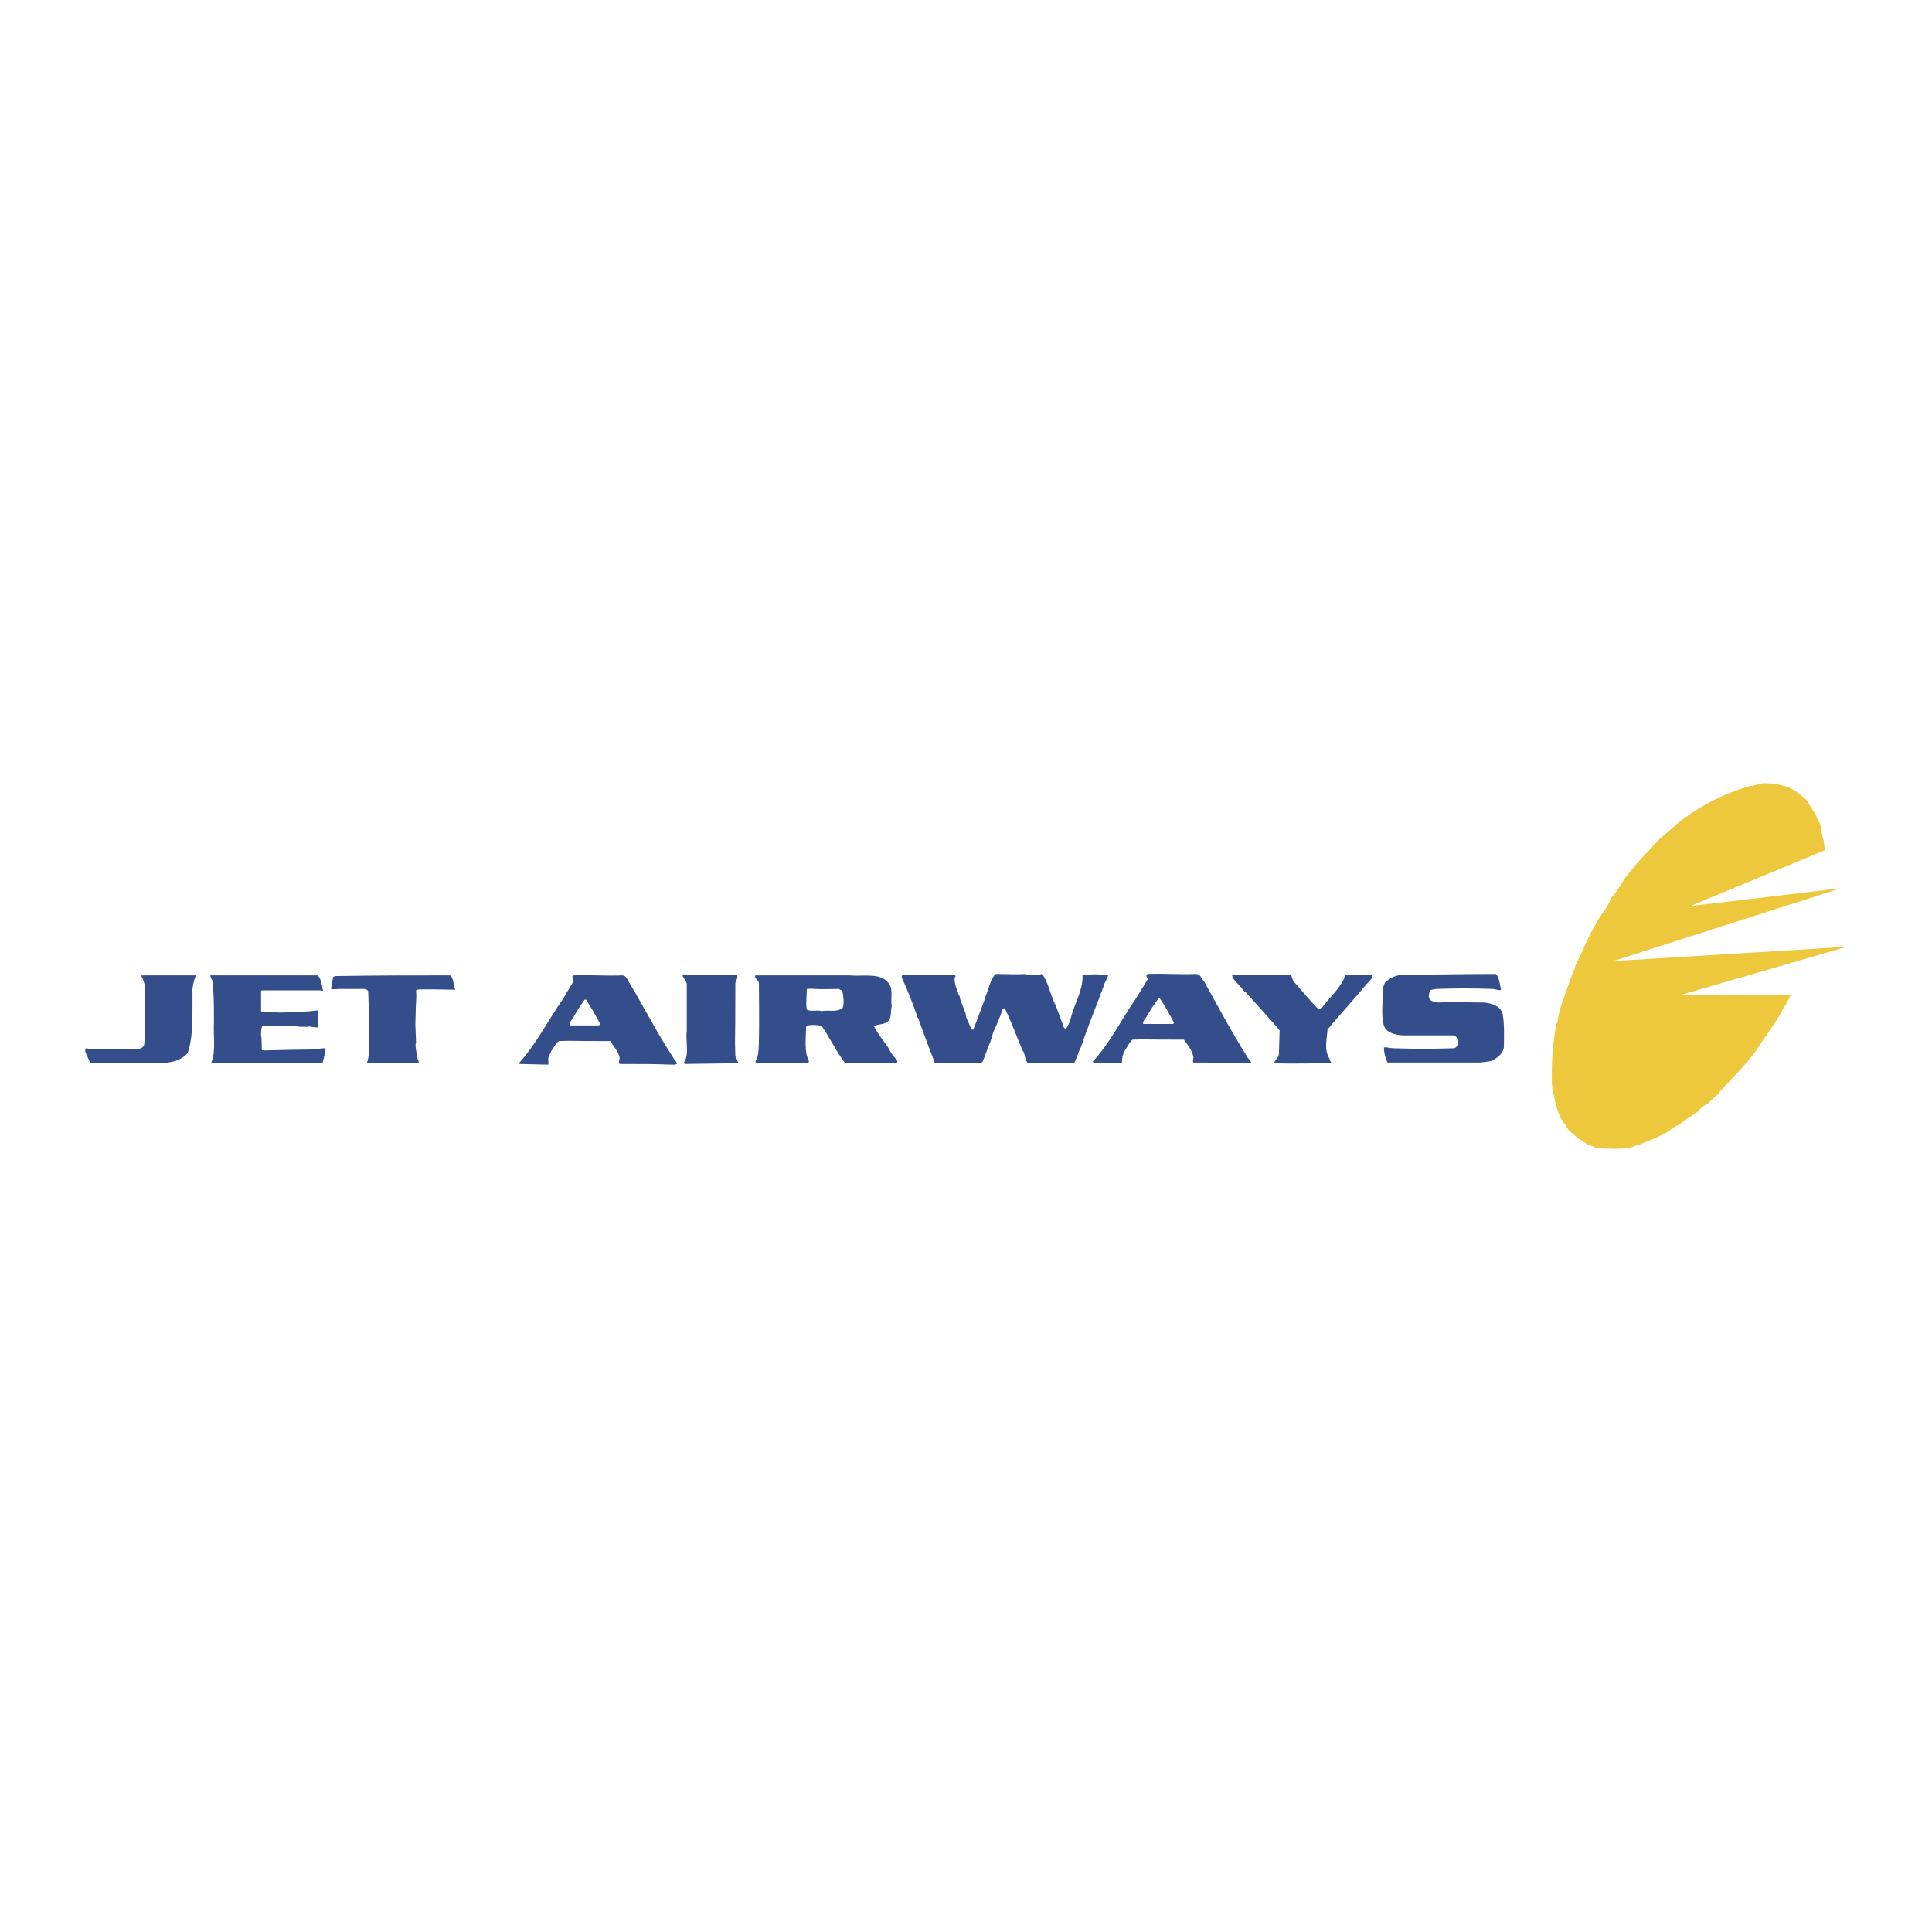
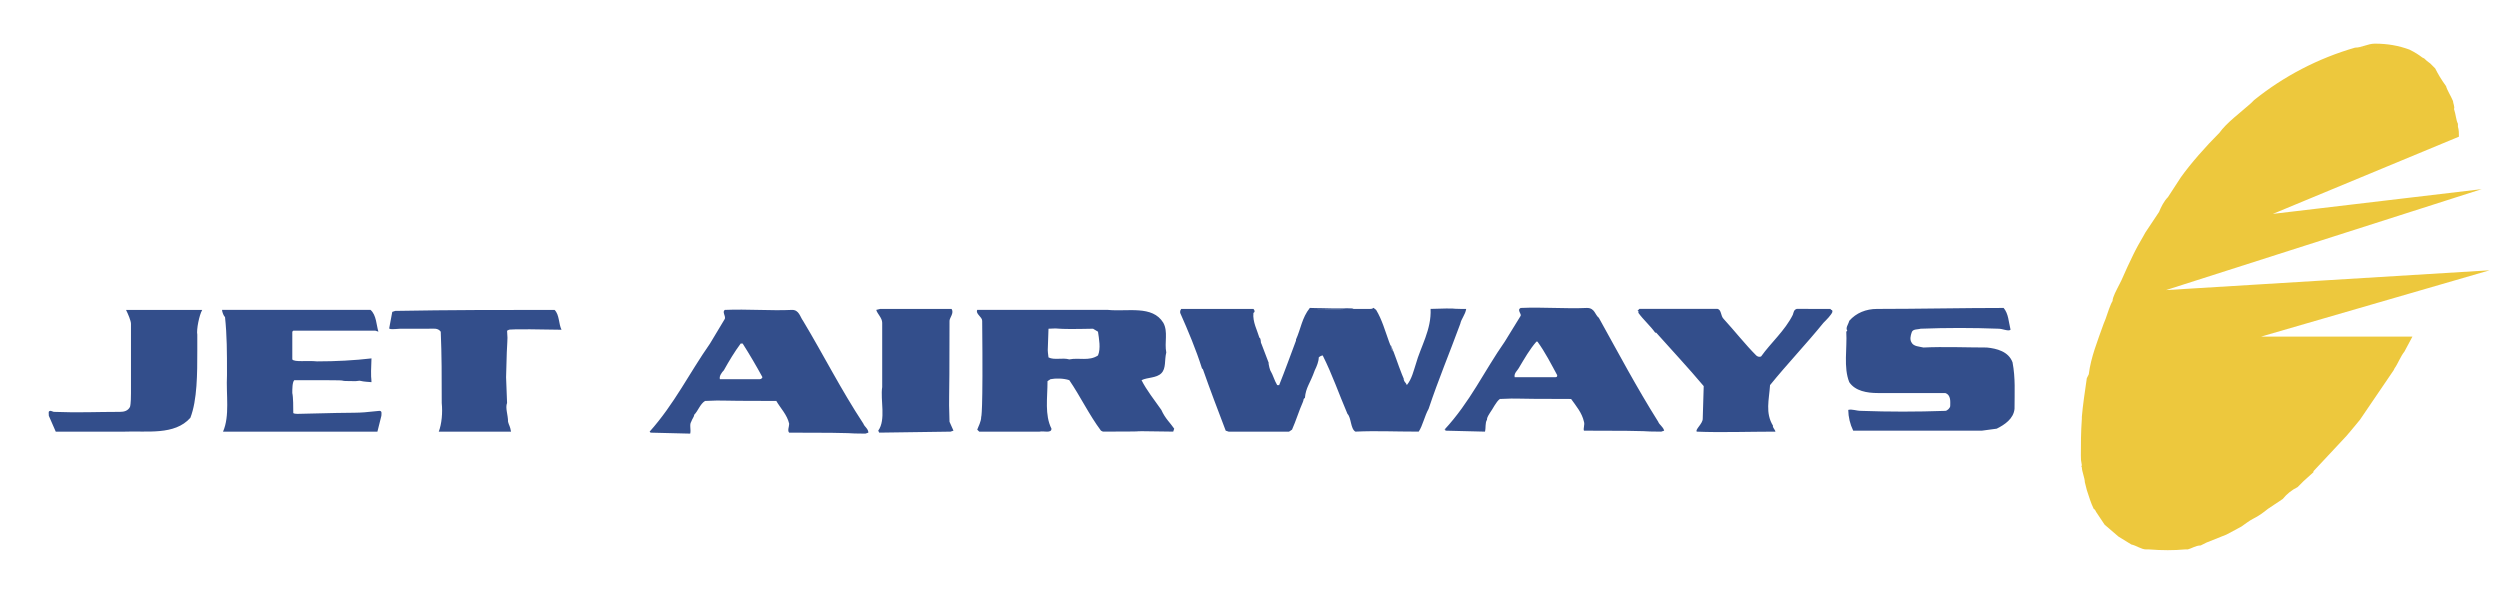
- <svg xmlns="http://www.w3.org/2000/svg" width="2500" height="2500" viewBox="0 0 192.756 192.756">
+ <svg xmlns="http://www.w3.org/2000/svg" width="180" height="44" viewBox="5 75 180 44">
  <g fill-rule="evenodd" clip-rule="evenodd">
    <path fill="#edc83d" d="M163.443 114.273zM174.561 78.428c.498 0 .926-.285 1.426-.285.926 0 1.709.143 2.494.428l-3.92-.143zM178.48 78.571c.428.214.641.356.926.57l.143.071c.143.143.213.214.428.356l.213.214.143.142c.215.428.428.784.785 1.283.07.285.355.713.498 1.069 0 .143.143.428.072.57.141.427.141.783.283 1.068v.214c.072.214.072.499.072.713L168.645 90.4l15.037-1.782-22.732 7.269 23.303-1.426-16.461 4.776h10.902l-.57 1.068c-.285.355-.498.926-.713 1.211l-.07.143-2.424 3.564c-.428.498-.855 1.068-1.281 1.496l-2.068 2.209V109l-.713.643-.426.428a3.146 3.146 0 0 0-1.07.854l-1.068.713c-.355.285-.641.5-1.068.713-.285.143-.643.428-.855.57l-1.068.57-1.426.57-.428.213c-.357 0-.641.215-.928.285h-.213c-.783.072-1.639.072-2.566 0h-.213c-.355 0-.713-.285-1.068-.355l-.928-.57-.996-.855-.57-.855c-.072-.07-.072-.213-.215-.285-.213-.428-.355-.926-.498-1.354l-.143-.57c0-.285-.215-.783-.215-1.068 0 0-.07-.072 0-.143-.07-.355-.07-.428-.07-.713 0-.855 0-1.639.07-2.637v-.143c.072-.855.215-1.781.357-2.779l.143-.285c.143-1.211.641-2.422 1.068-3.635l.143-.355c.143-.428.357-1.068.5-1.283 0-.285.283-.784.498-1.211l.143-.285c.285-.641.57-1.283.855-1.853l.143-.285c.213-.428.57-.998.713-1.283l.996-1.497c.143-.356.357-.784.643-1.069l.926-1.425c.713-.998 1.781-2.209 2.779-3.207.5-.713 1.568-1.497 2.281-2.138l.213-.214a20.832 20.832 0 0 1 7.27-3.777l3.916.141z" />
    <path d="M149.262 97.172c.355.426.355.996.498 1.566-.143.143-.57-.07-.855-.07a73.373 73.373 0 0 0-5.629 0c-.213.07-.57 0-.641.285-.072.213-.143.498 0 .713.143.283.57.283.855.355 1.424-.072 3.205 0 4.561 0 .711.07 1.566.285 1.852 1.068.215 1.141.143 2.139.143 3.35-.07.713-.713 1.141-1.283 1.426l-1.068.143h-9.264a3.54 3.54 0 0 1-.357-1.496c.285-.072.57.07.928.07 2.066.072 3.92.072 6.057 0 .143 0 .357-.213.357-.355 0-.285.07-.785-.357-.928h-4.846c-.783 0-1.639-.143-2.066-.783-.428-1.068-.143-2.424-.215-3.635l.072-.07c-.143-.215.07-.428.143-.713.498-.57 1.211-.855 1.996-.855 2.99-.001 6.197-.071 9.119-.071zM136.791 97.242c.07.143.143 0 .143.213-.072.215-.428.57-.643.785-1.211 1.496-2.637 2.992-3.848 4.488-.07 1.07-.355 1.996.213 2.924-.07.141.357.498.072.426-1.711 0-3.92.072-5.559 0-.143-.143.428-.568.428-.926l.07-2.352c-1.139-1.354-2.279-2.566-3.42-3.848h-.072c-.355-.5-.854-.928-1.211-1.426v-.143h-.07l.143-.143h5.629c.285.07.215.498.428.713.785.855 1.568 1.854 2.352 2.637.072.07.215.143.357.07.713-.996 1.709-1.852 2.279-2.992.072-.215.072-.357.285-.428.783.002 1.569.002 2.424.002zM98.309 99.451c.355-.783.428-1.568.998-2.279 1.068 0 2.066.07 3.135 0 .07.141-3.064.07-2.992.07h4.203c.357 0 .072-.213.428.07.428.713.641 1.498.926 2.281.57 1.426 0 .215.143.285.285.641.5 1.354.785 2.066.355.783 0 .215.143.357 0 .213.143.213.213.426.357-.426.5-1.068.643-1.496.355-1.283 1.139-2.494 1.068-3.99 2.139-.07 1.354 0 2.139 0h.426c-.07.428-.355.713-.426 1.068-.785 2.139-1.568 3.992-2.281 6.129-.285.5-.428 1.213-.713 1.639-1.854 0-2.992-.07-4.561 0-.357-.213-.285-.996-.57-1.281-.641-1.498-1.068-2.779-1.781-4.205a.522.522 0 0 0-.285.143c0 .285-.143.641-.285.926-.355.998-.641 1.213-.713 1.996-.143.07-.07.143-.143.285-.285.641-.498 1.354-.783 1.994l-.215.143h-4.347l-.213-.07c-.57-1.496-1.141-2.994-1.64-4.418l-.071-.072c-.428-1.354-.998-2.707-1.567-3.99V97.386l.071-.143h5.203c.071.07.143.213 0 .285-.071.641.285 1.283.427 1.781.143.072.072.357.143.428l.57 1.496c-.143-.498 0 .285.071.428.214.357.285.713.5 1.068h.141c.428-1.068.785-2.066 1.213-3.205v-.073h-.003zM73.508 97.242c.213.285-.143.641-.143.855 0 7.27-.071 4.775 0 7.27.071.143.213.498.285.641l-.214.07-5.131.072-.072-.143c.57-.783.143-2.209.285-3.135V98.24c0-.357-.356-.643-.428-.928l.285-.07h5.133zM33.814 98.668c-.214 0-.57.07-.784 0v-.072l.213-1.141.214-.07c3.919-.072 7.625-.072 11.473-.072.356.357.285.998.499 1.426h-.214c-3.563-.07-3.492 0-3.563 0l-.143.072c.071 1.068 0 0-.071 3.35l.071 1.852c-.143.357.071.855.071 1.355.071.285.142.285.214.711h-5.203c.214-.568.285-1.354.214-2.066v-.07c0-1.854 0-3.35-.071-5.061-.214-.285-.499-.213-.926-.213h-1.994v-.001zM21.771 97.312h9.905c.428.357.428 1.141.57 1.568l-.214-.07h-5.915l-.071.07v1.996c.143.213 1.069.07 1.782.143 1.354 0 2.708-.072 3.919-.215-.071 1.639 0 1.283 0 1.711-1.141-.072-.57-.143-1.141-.072-1.71 0 0-.07-2.28-.07h-2.138c-.143.143-.143.641-.143.926.071.285.071 1.07.071 1.426 0 .072.285.072.285.072h.071c5.06-.143 3.777 0 5.844-.215.213 0 .143.215.143.357l-.285 1.139H21.058c.499-1.139.214-2.637.285-4.061v-.143c0-1.498 0-2.709-.143-4.062-.071 0-.214-.357-.214-.5h.785zM8.516 104.939c0-.215-.071-.357.142-.357l.214.072c1.782.07 3.064 0 4.774 0 .285 0 .57-.072.713-.357.071-.213.071-.855.071-.998v-4.988c0-.213-.213-.713-.356-.998h5.487c-.214.357-.428 1.426-.356 1.783v1.139c0 1.641 0 3.564-.499 4.848-1.14 1.281-3.135.926-4.774.996H9.014l-.498-1.14zM88.616 104.512c-.499-.713-1.069-1.426-1.425-2.139.428-.213 1.069-.143 1.425-.498.356-.357.214-.928.356-1.498-.142-.711.143-1.496-.214-2.137-.784-1.283-2.565-.785-3.99-.928h-9.407c-.143.285.356.5.356.785.071 6.912-.071 6.912-.071 6.912 0 .357-.214.713-.285.926l.143.143h4.347c.285-.07.855.143.855-.213-.499-.998-.285-2.209-.285-3.422l.214-.141c.356-.072.927-.072 1.354.07.784 1.141 1.425 2.494 2.28 3.635l.143.07c5.06 0 0-.07 5.06 0l.071-.213c-.286-.426-.642-.712-.927-1.352zm-4.561-3.92c-.642.428-1.354.143-2.066.285-.499-.143-1.069.07-1.497-.143-.071-.713-.071 0 0-2.066 1.069-.072 0 .07 3.207 0l.356.213c.071.5.214 1.211 0 1.711z" fill="#334e8b" />
    <path d="M68.733 106.078h-.071v-.07c.071 0 .071.07.071.07zM54.695 106.221c.071-.285-.072-.641.071-.854.071-.215.214-.357.214-.5.285-.285.428-.783.784-.998 1.782-.07 0 0 5.131 0 .285.5.784.998.926 1.641 0 .213-.143.498 0 .641 5.701 0 3.777.07 5.487.07l.214-.07c0-.285-.285-.428-.356-.641-1.639-2.496-2.851-4.918-4.347-7.412-.214-.285-.285-.785-.784-.785-1.568.072-3.207-.07-4.846 0-.214.143.071.428 0 .643l-1.069 1.781c-1.497 2.139-2.565 4.348-4.347 6.342l.072.072 2.85.07zm2.138-3.918c-.071-.215.143-.5.285-.643.356-.641.784-1.354 1.211-1.924h.143c.499.783.998 1.639 1.426 2.424-.071.143-.143.143-.285.143h-2.78zM111.92 106.078c.07-.285 0-.641.143-.854 0-.215.143-.357.213-.5.215-.285.428-.783.713-.998 1.781-.07 0 0 5.131 0 .357.5.785.998.926 1.641.072.213-.07.498 0 .641 5.773 0 3.777.07 5.559.07l.215-.07c-.072-.285-.357-.428-.428-.641-1.568-2.494-2.85-4.918-4.275-7.484-.285-.213-.285-.711-.855-.711-1.568.07-3.137-.072-4.775 0-.285.141.072.426 0 .568l-1.141 1.854c-1.496 2.139-2.494 4.348-4.346 6.342h.07v.072l2.85.07zm2.137-3.918c-.07-.285.215-.5.285-.643.428-.713.785-1.354 1.283-1.924h.07c.57.783.998 1.639 1.426 2.424 0 .143-.07.143-.213.143h-2.851z" fill="#334e8b" />
  </g>
</svg>
